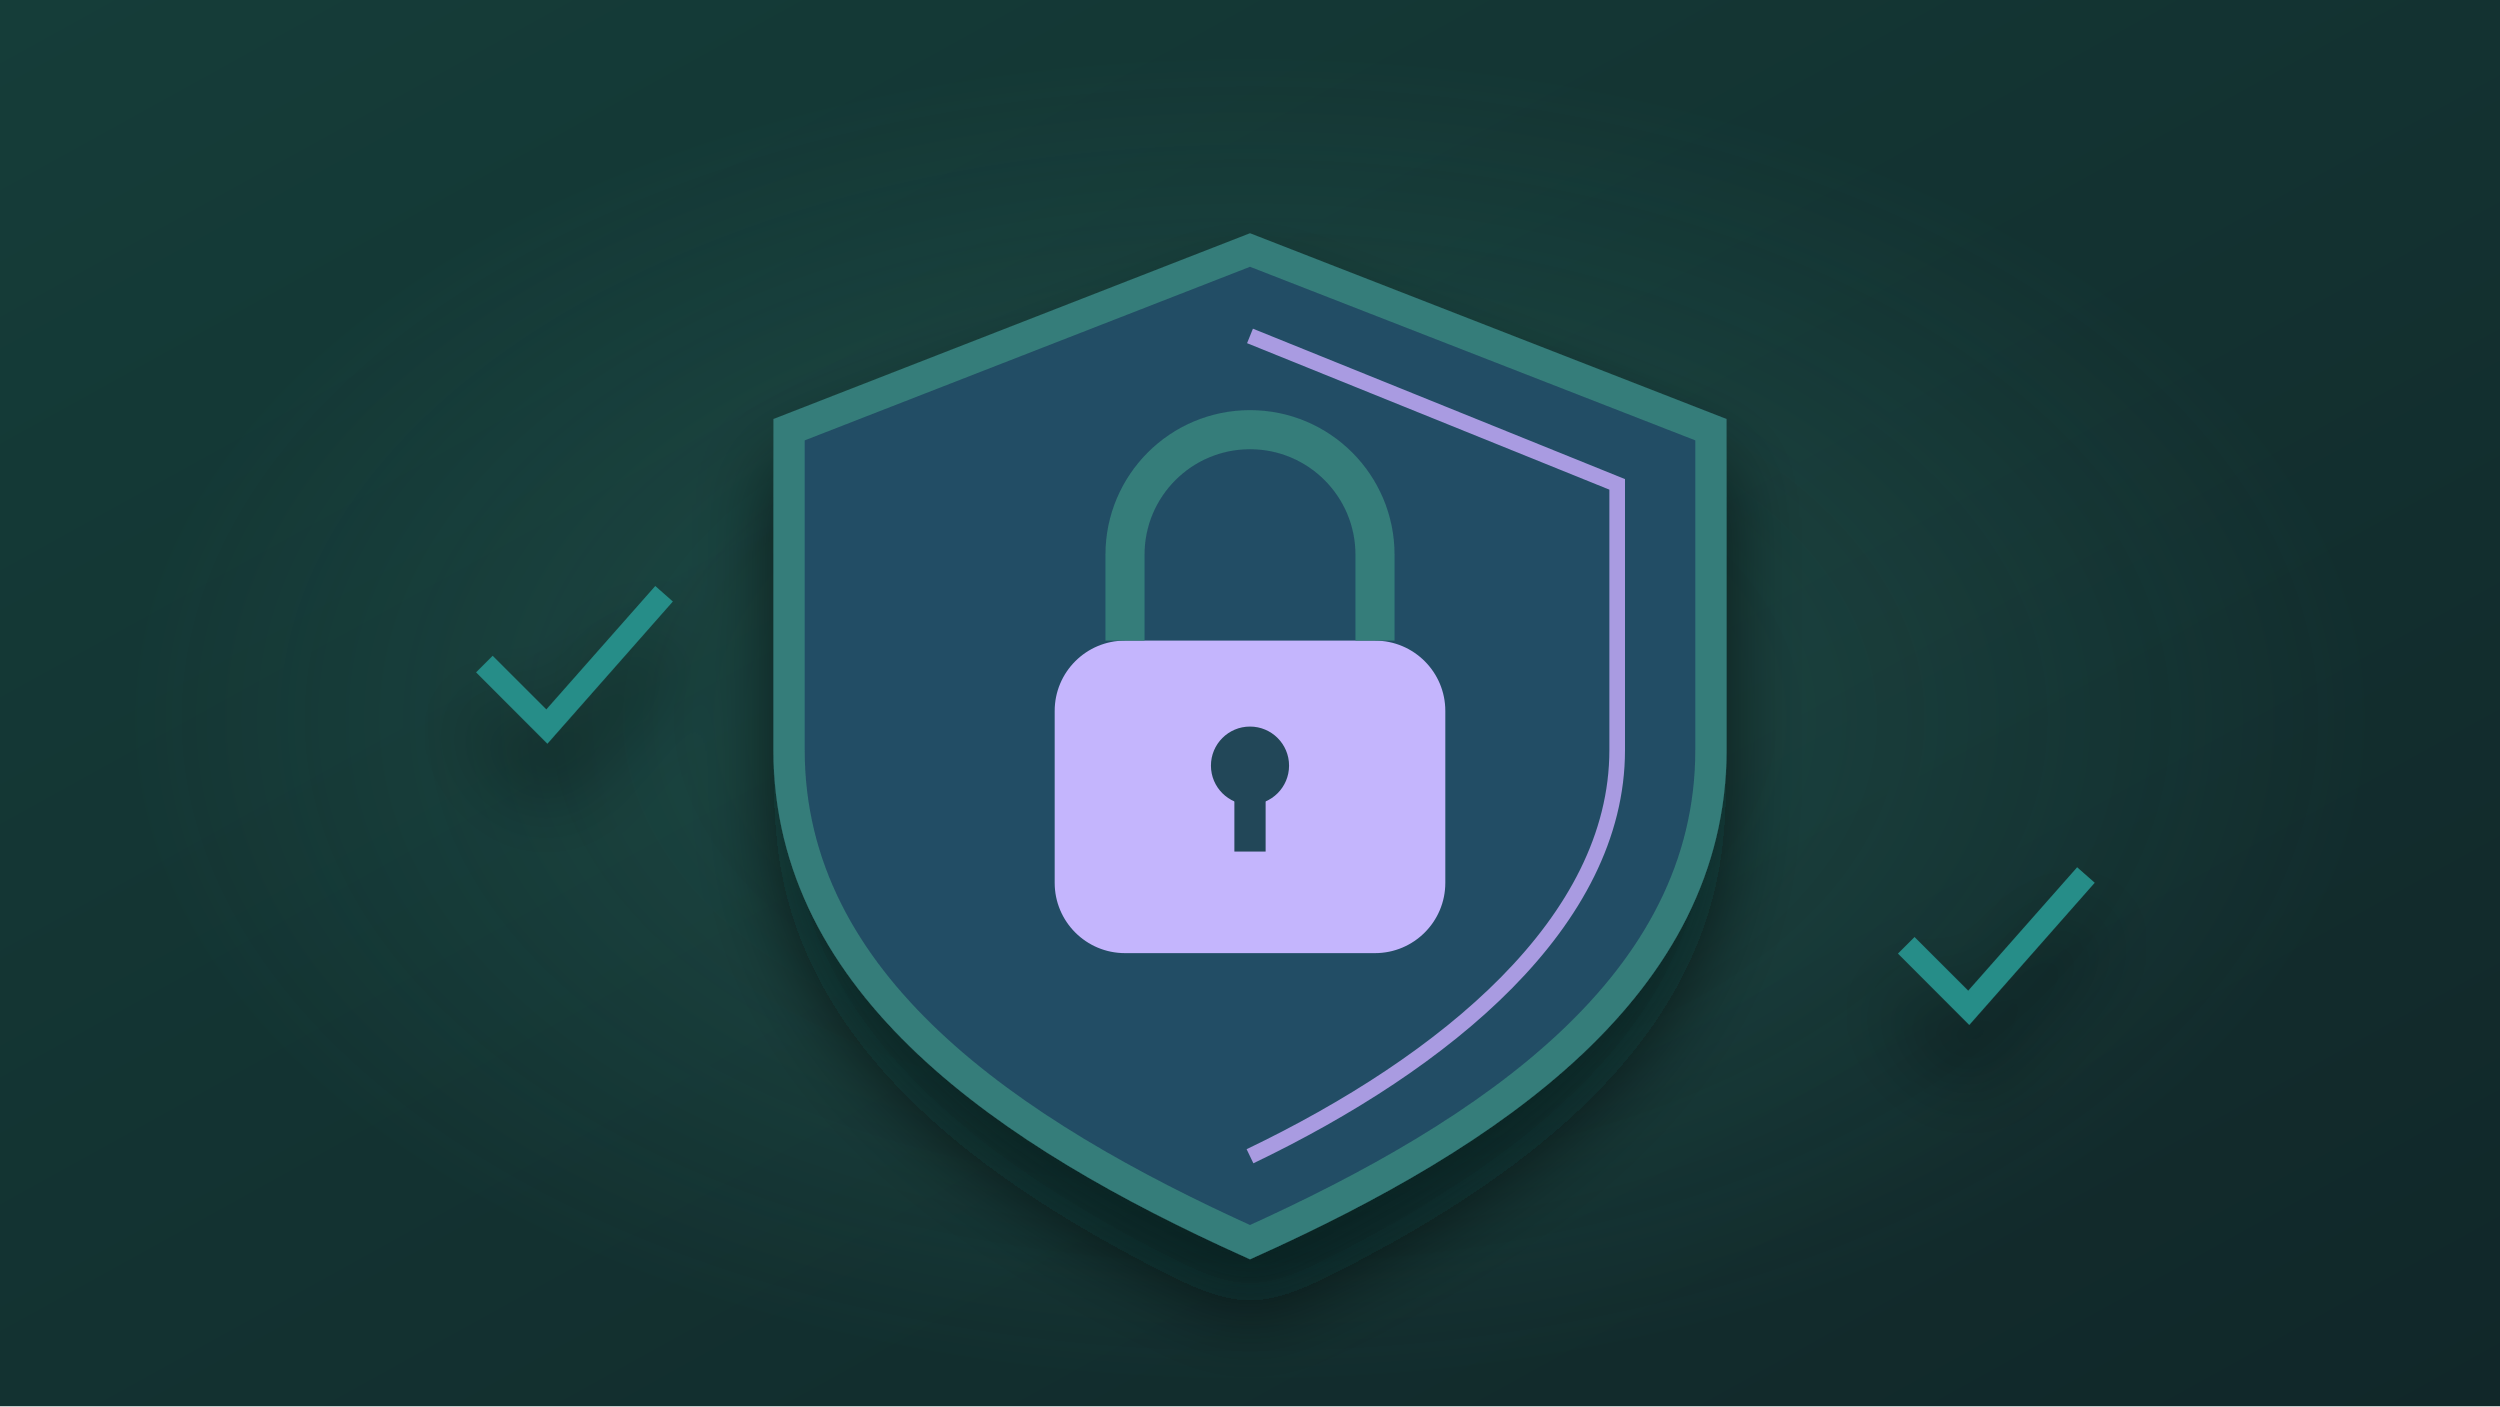
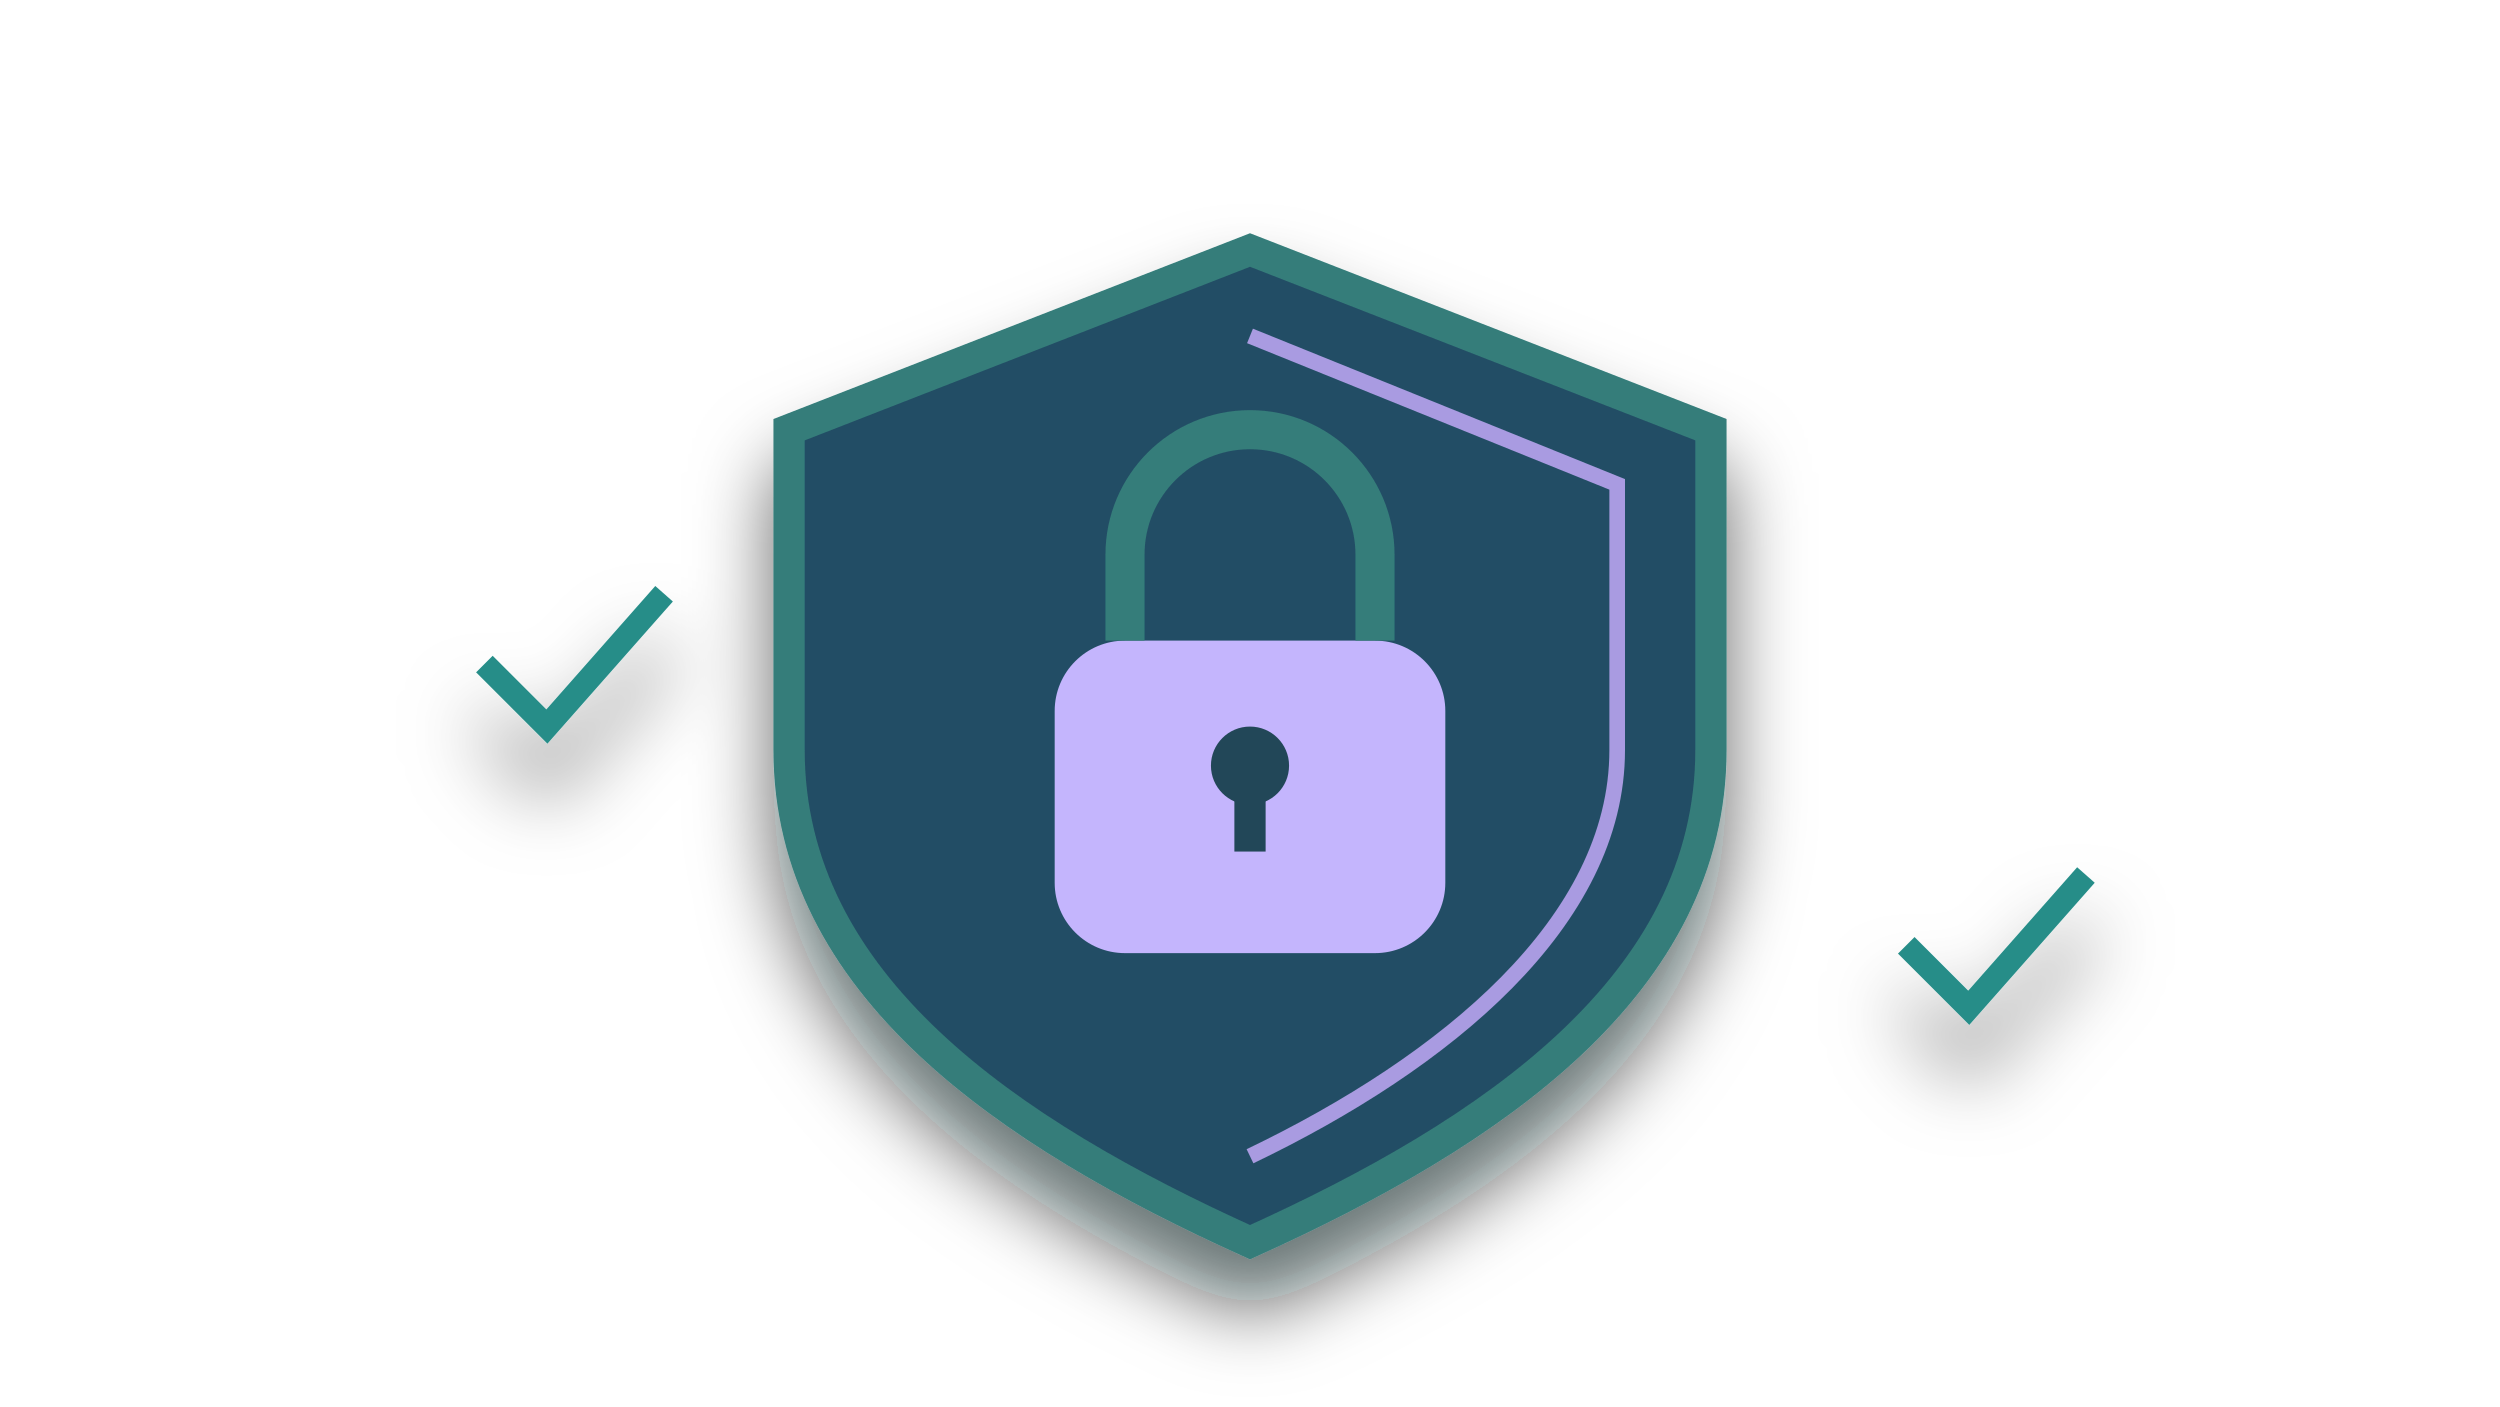
<svg xmlns="http://www.w3.org/2000/svg" viewBox="0 0 320 180" width="320" height="180">
  <defs>
    <linearGradient id="bg" x1="0" y1="0" x2="1" y2="1">
      <stop stop-color="#153d39" />
      <stop offset="1" stop-color="#112729" />
    </linearGradient>
    <filter id="depth" x="-35%" y="-35%" width="170%" height="180%">
      <feDropShadow dx="0" dy="7" stdDeviation="5" flood-color="#020b0d" flood-opacity=".6" />
    </filter>
    <radialGradient id="halo">
      <stop stop-color="#5aceb5" stop-opacity=".18" />
      <stop offset="1" stop-color="#5aceb5" stop-opacity="0" />
    </radialGradient>
  </defs>
-   <rect width="320" height="180" fill="url(#bg)" />
-   <ellipse cx="160" cy="92" rx="145" ry="85" fill="url(#halo)" />
  <g filter="url(#depth)">
    <path d="m160 32 59 23v41c0 30-28 49-59 63-31-14-59-33-59-63V55Z" fill="#234e65" stroke="#357d7a" stroke-width="4" />
    <path d="m160 43 47 19v34c0 22-22 40-47 52" fill="none" stroke="#a99be1" stroke-width="2" />
    <rect x="135" y="82" width="50" height="40" rx="9" fill="#c4b5fd" />
    <path d="M144 82V71a16 16 0 0 1 32 0v11" fill="none" stroke="#357d7a" stroke-width="5" />
    <circle cx="160" cy="98" r="5" fill="#244658" />
    <path d="M160 99v10" stroke="#244658" stroke-width="4" />
    <path d="m62 85 8 8 15-17m159 45 8 8 15-17" fill="none" stroke="#278d88" stroke-width="3" />
  </g>
</svg>
